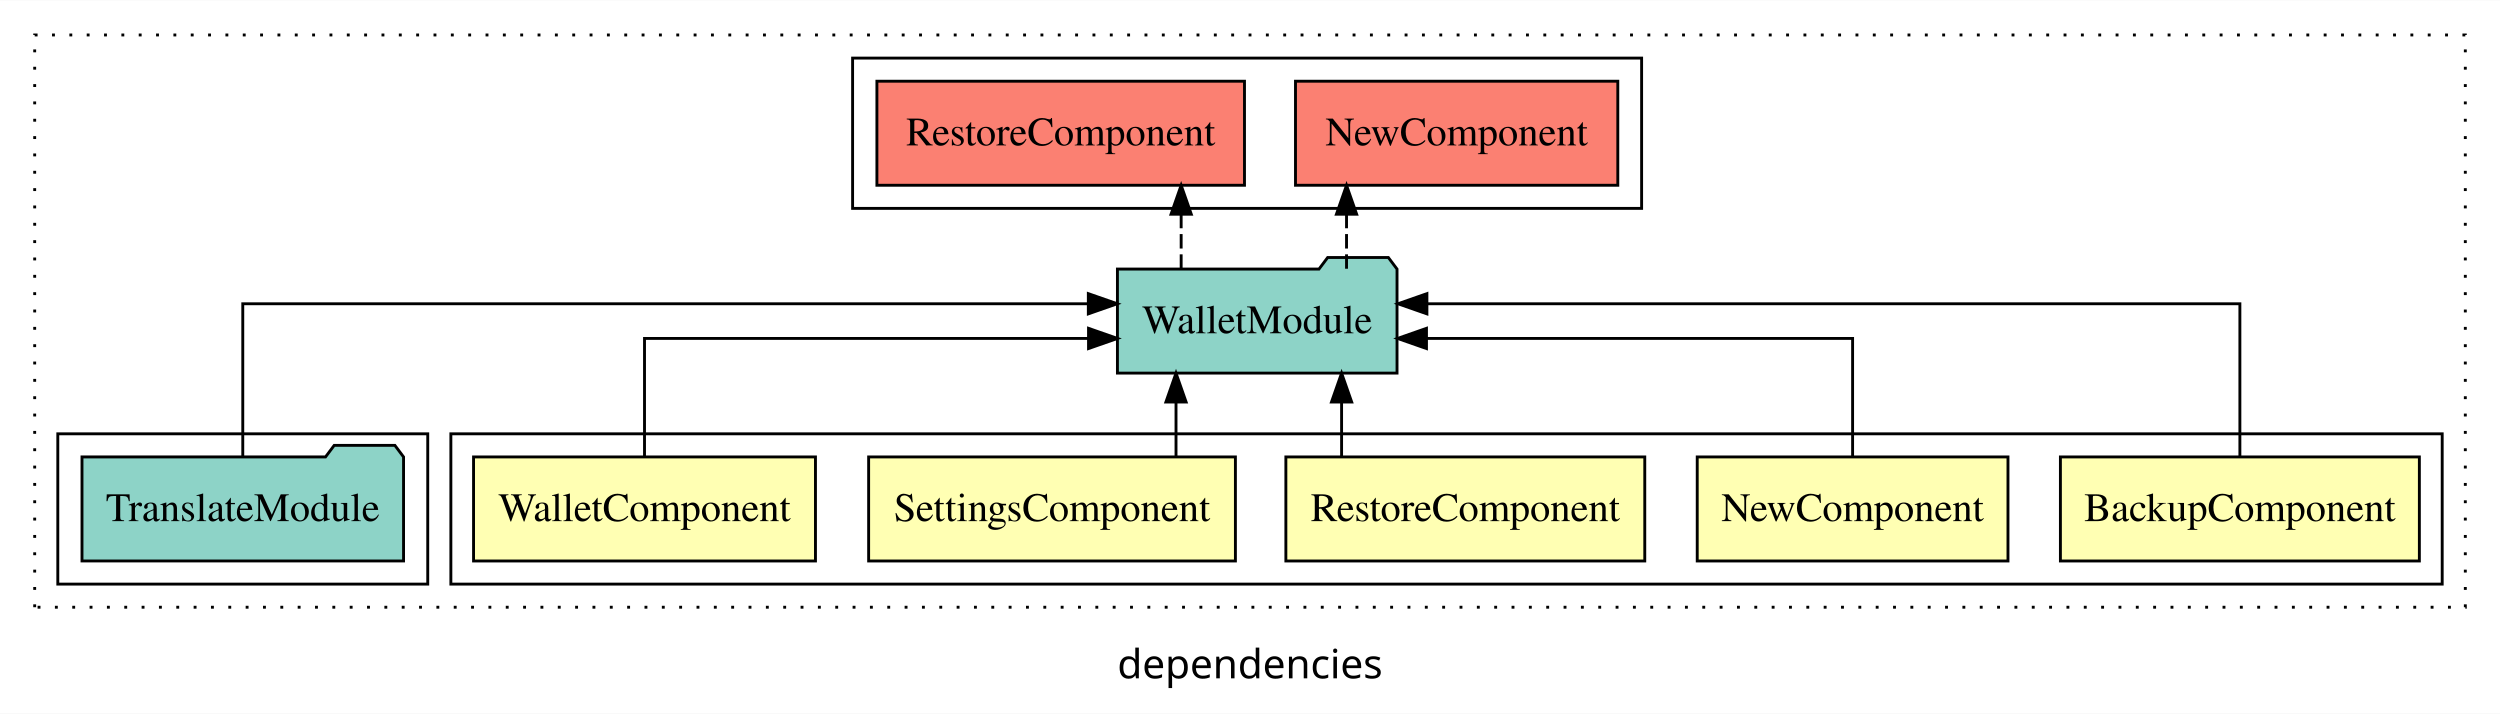
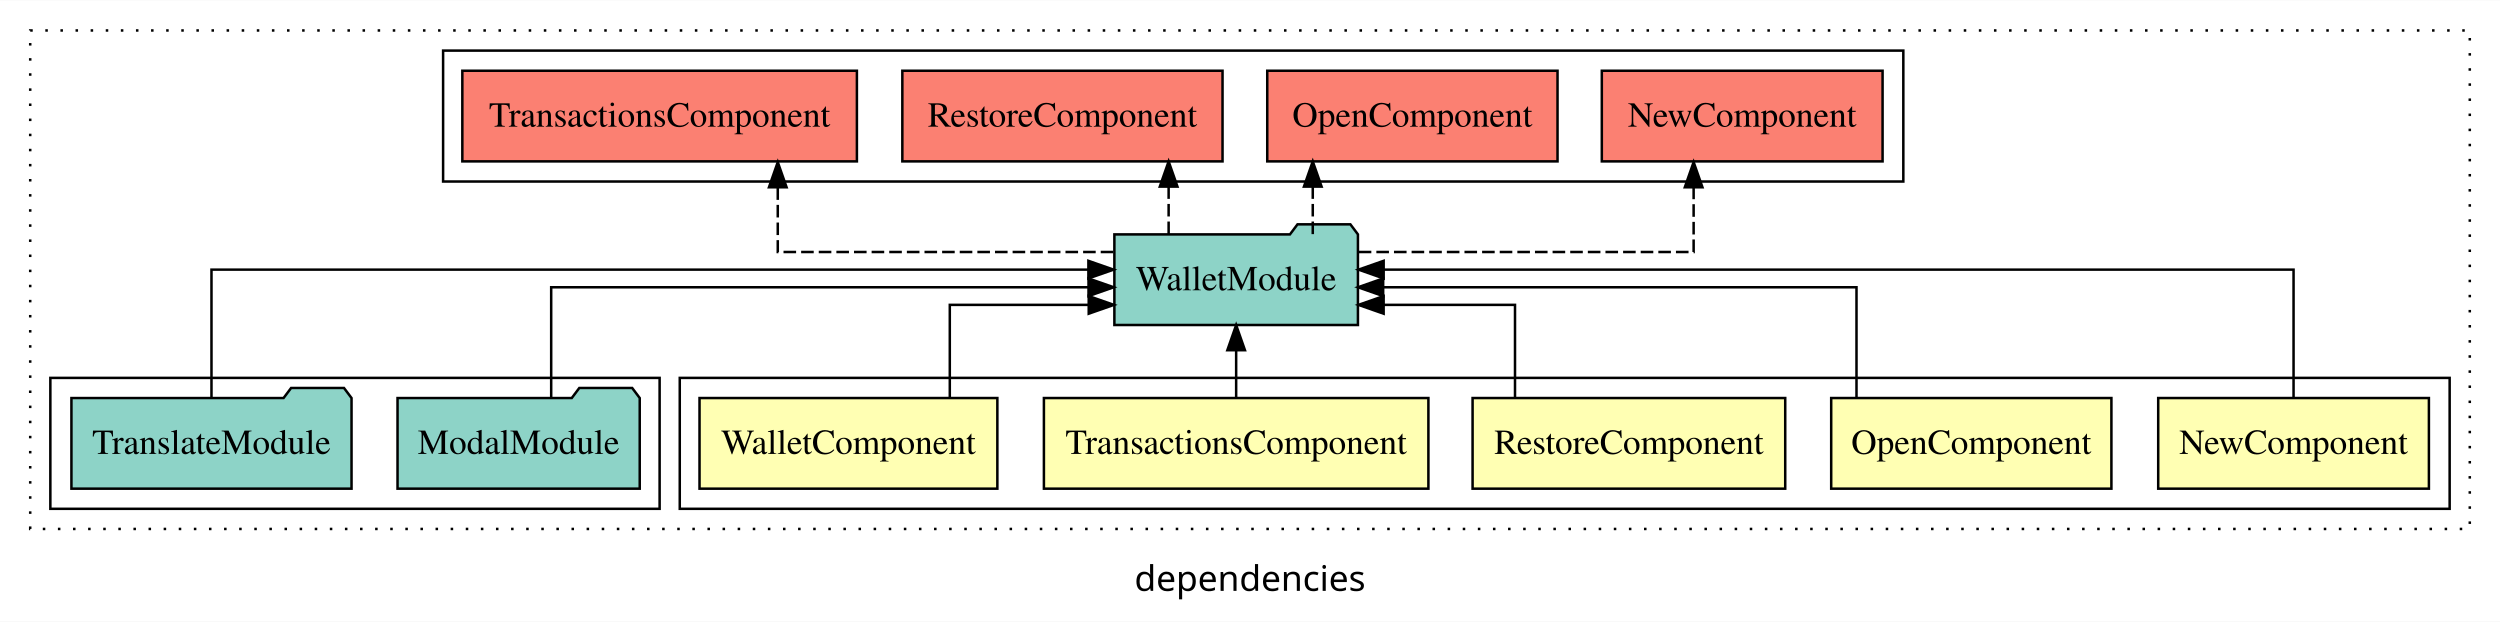
- <svg xmlns="http://www.w3.org/2000/svg" width="865pt" height="247pt" viewBox="0.00 0.00 865.00 246.80">
+ <svg xmlns="http://www.w3.org/2000/svg" width="993pt" height="247pt" viewBox="0.00 0.00 993.00 246.80">
  <g id="graph0" class="graph" transform="scale(1 1) rotate(0) translate(4 242.8)">
-     <polygon fill="white" stroke="transparent" points="-4,4 -4,-242.8 861,-242.8 861,4 -4,4" />
-     <text text-anchor="middle" x="428.5" y="-8.2" font-family="sans-serif" font-size="14.00">dependencies</text>
+     <polygon fill="white" stroke="transparent" points="-4,4 -4,-242.8 989,-242.8 989,4 -4,4" />
+     <text text-anchor="middle" x="492.5" y="-8.2" font-family="sans-serif" font-size="14.00">dependencies</text>
    <g id="clust1" class="cluster">
-       <polygon fill="none" stroke="black" stroke-dasharray="1,5" points="8,-32.8 8,-230.8 849,-230.8 849,-32.8 8,-32.8" />
+       <polygon fill="none" stroke="black" stroke-dasharray="1,5" points="8,-32.8 8,-230.8 977,-230.8 977,-32.8 8,-32.8" />
+     </g>
+     <g id="clust2" class="cluster">
+       <polygon fill="none" stroke="black" points="266,-40.8 266,-92.8 969,-92.8 969,-40.8 266,-40.8" />
    </g>
    <g id="clust9" class="cluster">
-       <polygon fill="none" stroke="black" points="291,-170.8 291,-222.8 564,-222.8 564,-170.8 291,-170.8" />
-     </g>
-     <g id="clust2" class="cluster">
-       <polygon fill="none" stroke="black" points="152,-40.8 152,-92.8 841,-92.8 841,-40.8 152,-40.8" />
+       <polygon fill="none" stroke="black" points="172,-170.8 172,-222.8 752,-222.8 752,-170.8 172,-170.8" />
    </g>
    <g id="clust8" class="cluster">
-       <polygon fill="none" stroke="black" points="16,-40.8 16,-92.8 144,-92.8 144,-40.8 16,-40.8" />
+       <polygon fill="none" stroke="black" points="16,-40.8 16,-92.8 258,-92.8 258,-40.8 16,-40.8" />
    </g>
    <g id="node1" class="node">
-       <polygon fill="#ffffb3" stroke="black" points="833.1,-84.8 708.9,-84.8 708.9,-48.8 833.1,-48.8 833.1,-84.8" />
-       <text text-anchor="middle" x="771" y="-62.6" font-family="Times,serif" font-size="14.00">BackupComponent</text>
+       <polygon fill="#ffffb3" stroke="black" points="960.76,-84.8 853.24,-84.8 853.24,-48.8 960.76,-48.8 960.76,-84.8" />
+       <text text-anchor="middle" x="907" y="-62.6" font-family="Times,serif" font-size="14.00">NewComponent</text>
    </g>
    <g id="node6" class="node">
-       <polygon fill="#8dd3c7" stroke="black" points="479.37,-149.8 476.37,-153.8 455.37,-153.8 452.37,-149.8 382.63,-149.8 382.63,-113.8 479.37,-113.8 479.37,-149.8" />
-       <text text-anchor="middle" x="431" y="-127.6" font-family="Times,serif" font-size="14.00">WalletModule</text>
+       <polygon fill="#8dd3c7" stroke="black" points="535.37,-149.8 532.37,-153.8 511.37,-153.8 508.37,-149.8 438.63,-149.8 438.63,-113.8 535.37,-113.8 535.37,-149.8" />
+       <text text-anchor="middle" x="487" y="-127.6" font-family="Times,serif" font-size="14.00">WalletModule</text>
    </g>
    <g id="edge1" class="edge">
-       <path fill="none" stroke="black" d="M771,-85.08C771,-106.12 771,-137.8 771,-137.8 771,-137.8 489.71,-137.8 489.71,-137.8" />
-       <polygon fill="black" stroke="black" points="489.71,-134.3 479.71,-137.8 489.71,-141.3 489.71,-134.3" />
+       <path fill="none" stroke="black" d="M907,-84.93C907,-105.37 907,-135.8 907,-135.8 907,-135.8 545.59,-135.8 545.59,-135.8" />
+       <polygon fill="black" stroke="black" points="545.59,-132.3 535.59,-135.8 545.59,-139.3 545.59,-132.3" />
    </g>
    <g id="node2" class="node">
-       <polygon fill="#ffffb3" stroke="black" points="690.76,-84.8 583.24,-84.8 583.24,-48.8 690.76,-48.8 690.76,-84.8" />
-       <text text-anchor="middle" x="637" y="-62.6" font-family="Times,serif" font-size="14.00">NewComponent</text>
+       <polygon fill="#ffffb3" stroke="black" points="834.65,-84.8 723.35,-84.8 723.35,-48.8 834.65,-48.8 834.65,-84.8" />
+       <text text-anchor="middle" x="779" y="-62.6" font-family="Times,serif" font-size="14.00">OpenComponent</text>
    </g>
    <g id="edge2" class="edge">
-       <path fill="none" stroke="black" d="M637,-84.82C637,-102.17 637,-125.8 637,-125.8 637,-125.8 489.56,-125.8 489.56,-125.8" />
-       <polygon fill="black" stroke="black" points="489.56,-122.3 479.56,-125.8 489.56,-129.3 489.56,-122.3" />
+       <path fill="none" stroke="black" d="M733.4,-85.07C733.4,-103.36 733.4,-128.8 733.4,-128.8 733.4,-128.8 545.39,-128.8 545.39,-128.8" />
+       <polygon fill="black" stroke="black" points="545.39,-125.3 535.39,-128.8 545.39,-132.3 545.39,-125.3" />
    </g>
    <g id="node3" class="node">
-       <polygon fill="#ffffb3" stroke="black" points="565.09,-84.8 440.91,-84.8 440.91,-48.8 565.09,-48.8 565.09,-84.8" />
-       <text text-anchor="middle" x="503" y="-62.6" font-family="Times,serif" font-size="14.00">RestoreComponent</text>
+       <polygon fill="#ffffb3" stroke="black" points="705.09,-84.8 580.91,-84.8 580.91,-48.8 705.09,-48.8 705.09,-84.8" />
+       <text text-anchor="middle" x="643" y="-62.6" font-family="Times,serif" font-size="14.00">RestoreComponent</text>
    </g>
    <g id="edge3" class="edge">
-       <path fill="none" stroke="black" d="M460.19,-84.91C460.19,-84.91 460.19,-103.79 460.19,-103.79" />
-       <polygon fill="black" stroke="black" points="456.69,-103.79 460.19,-113.79 463.69,-103.79 456.69,-103.79" />
+       <path fill="none" stroke="black" d="M597.76,-84.81C597.76,-100.85 597.76,-121.8 597.76,-121.8 597.76,-121.8 545.58,-121.8 545.58,-121.8" />
+       <polygon fill="black" stroke="black" points="545.58,-118.3 535.58,-121.8 545.58,-125.3 545.58,-118.3" />
    </g>
    <g id="node4" class="node">
-       <polygon fill="#ffffb3" stroke="black" points="423.45,-84.8 296.55,-84.8 296.55,-48.8 423.45,-48.8 423.45,-84.8" />
-       <text text-anchor="middle" x="360" y="-62.6" font-family="Times,serif" font-size="14.00">SettingsComponent</text>
+       <polygon fill="#ffffb3" stroke="black" points="563.36,-84.8 410.64,-84.8 410.64,-48.8 563.36,-48.8 563.36,-84.8" />
+       <text text-anchor="middle" x="487" y="-62.6" font-family="Times,serif" font-size="14.00">TransactionsComponent</text>
    </g>
    <g id="edge4" class="edge">
-       <path fill="none" stroke="black" d="M402.9,-84.91C402.9,-84.91 402.9,-103.79 402.9,-103.79" />
-       <polygon fill="black" stroke="black" points="399.4,-103.79 402.9,-113.79 406.4,-103.79 399.4,-103.79" />
+       <path fill="none" stroke="black" d="M487,-84.91C487,-84.91 487,-103.79 487,-103.79" />
+       <polygon fill="black" stroke="black" points="483.5,-103.79 487,-113.79 490.5,-103.79 483.5,-103.79" />
    </g>
    <g id="node5" class="node">
-       <polygon fill="#ffffb3" stroke="black" points="278.15,-84.8 159.85,-84.8 159.85,-48.8 278.15,-48.8 278.15,-84.8" />
-       <text text-anchor="middle" x="219" y="-62.6" font-family="Times,serif" font-size="14.00">WalletComponent</text>
+       <polygon fill="#ffffb3" stroke="black" points="392.15,-84.8 273.85,-84.8 273.85,-48.8 392.15,-48.8 392.15,-84.8" />
+       <text text-anchor="middle" x="333" y="-62.6" font-family="Times,serif" font-size="14.00">WalletComponent</text>
    </g>
    <g id="edge5" class="edge">
-       <path fill="none" stroke="black" d="M219,-84.82C219,-102.17 219,-125.8 219,-125.8 219,-125.8 372.63,-125.8 372.63,-125.8" />
-       <polygon fill="black" stroke="black" points="372.63,-129.3 382.63,-125.8 372.63,-122.3 372.63,-129.3" />
+       <path fill="none" stroke="black" d="M373.26,-84.81C373.26,-100.85 373.26,-121.8 373.26,-121.8 373.26,-121.8 428.44,-121.8 428.44,-121.8" />
+       <polygon fill="black" stroke="black" points="428.44,-125.3 438.44,-121.8 428.44,-118.3 428.44,-125.3" />
+     </g>
+     <g id="node9" class="node">
+       <polygon fill="#fb8072" stroke="black" points="743.76,-214.8 632.24,-214.8 632.24,-178.8 743.76,-178.8 743.76,-214.8" />
+       <text text-anchor="middle" x="688" y="-192.6" font-family="Times,serif" font-size="14.00">NewComponent </text>
+     </g>
+     <g id="edge8" class="edge">
+       <path fill="none" stroke="black" stroke-dasharray="5,2" d="M535.69,-142.8C589.52,-142.8 668.71,-142.8 668.71,-142.8 668.71,-142.8 668.71,-168.52 668.71,-168.52" />
+       <polygon fill="black" stroke="black" points="665.21,-168.52 668.71,-178.52 672.21,-168.52 665.21,-168.52" />
+     </g>
+     <g id="node10" class="node">
+       <polygon fill="#fb8072" stroke="black" points="614.65,-214.8 499.35,-214.8 499.35,-178.8 614.65,-178.8 614.65,-214.8" />
+       <text text-anchor="middle" x="557" y="-192.6" font-family="Times,serif" font-size="14.00">OpenComponent </text>
+     </g>
+     <g id="edge9" class="edge">
+       <path fill="none" stroke="black" stroke-dasharray="5,2" d="M517.43,-149.91C517.43,-149.91 517.43,-168.79 517.43,-168.79" />
+       <polygon fill="black" stroke="black" points="513.93,-168.79 517.43,-178.79 520.93,-168.79 513.93,-168.79" />
+     </g>
+     <g id="node11" class="node">
+       <polygon fill="#fb8072" stroke="black" points="481.59,-214.8 354.41,-214.8 354.41,-178.8 481.59,-178.8 481.59,-214.8" />
+       <text text-anchor="middle" x="418" y="-192.6" font-family="Times,serif" font-size="14.00">RestoreComponent </text>
+     </g>
+     <g id="edge10" class="edge">
+       <path fill="none" stroke="black" stroke-dasharray="5,2" d="M460.18,-149.91C460.18,-149.91 460.18,-168.79 460.18,-168.79" />
+       <polygon fill="black" stroke="black" points="456.68,-168.79 460.18,-178.79 463.68,-168.79 456.68,-168.79" />
+     </g>
+     <g id="node12" class="node">
+       <polygon fill="#fb8072" stroke="black" points="336.36,-214.8 179.64,-214.8 179.64,-178.8 336.36,-178.8 336.36,-214.8" />
+       <text text-anchor="middle" x="258" y="-192.6" font-family="Times,serif" font-size="14.00">TransactionsComponent </text>
+     </g>
+     <g id="edge11" class="edge">
+       <path fill="none" stroke="black" stroke-dasharray="5,2" d="M438.21,-142.8C384.28,-142.8 304.93,-142.8 304.93,-142.8 304.93,-142.8 304.93,-168.52 304.93,-168.52" />
+       <polygon fill="black" stroke="black" points="301.43,-168.52 304.93,-178.52 308.43,-168.52 301.43,-168.52" />
+     </g>
+     <g id="node7" class="node">
+       <polygon fill="#8dd3c7" stroke="black" points="250.1,-84.8 247.1,-88.8 226.1,-88.8 223.1,-84.8 153.9,-84.8 153.9,-48.8 250.1,-48.8 250.1,-84.8" />
+       <text text-anchor="middle" x="202" y="-62.6" font-family="Times,serif" font-size="14.00">ModalModule</text>
+     </g>
+     <g id="edge6" class="edge">
+       <path fill="none" stroke="black" d="M214.93,-85.07C214.93,-103.36 214.93,-128.8 214.93,-128.8 214.93,-128.8 428.36,-128.8 428.36,-128.8" />
+       <polygon fill="black" stroke="black" points="428.36,-132.3 438.36,-128.8 428.36,-125.3 428.36,-132.3" />
    </g>
    <g id="node8" class="node">
-       <polygon fill="#fb8072" stroke="black" points="555.76,-214.8 444.24,-214.8 444.24,-178.8 555.76,-178.8 555.76,-214.8" />
-       <text text-anchor="middle" x="500" y="-192.6" font-family="Times,serif" font-size="14.00">NewComponent </text>
-     </g>
-     <g id="edge7" class="edge">
-       <path fill="none" stroke="black" stroke-dasharray="5,2" d="M461.9,-149.91C461.9,-149.91 461.9,-168.79 461.9,-168.79" />
-       <polygon fill="black" stroke="black" points="458.4,-168.79 461.9,-178.79 465.4,-168.79 458.4,-168.79" />
-     </g>
-     <g id="node9" class="node">
-       <polygon fill="#fb8072" stroke="black" points="426.59,-214.8 299.41,-214.8 299.41,-178.8 426.59,-178.8 426.59,-214.8" />
-       <text text-anchor="middle" x="363" y="-192.6" font-family="Times,serif" font-size="14.00">RestoreComponent </text>
-     </g>
-     <g id="edge8" class="edge">
-       <path fill="none" stroke="black" stroke-dasharray="5,2" d="M404.68,-149.91C404.68,-149.91 404.68,-168.79 404.68,-168.79" />
-       <polygon fill="black" stroke="black" points="401.18,-168.79 404.68,-178.79 408.18,-168.79 401.18,-168.79" />
-     </g>
-     <g id="node7" class="node">
      <polygon fill="#8dd3c7" stroke="black" points="135.63,-84.8 132.63,-88.8 111.63,-88.8 108.63,-84.8 24.37,-84.8 24.37,-48.8 135.63,-48.8 135.63,-84.8" />
      <text text-anchor="middle" x="80" y="-62.6" font-family="Times,serif" font-size="14.00">TranslateModule</text>
    </g>
-     <g id="edge6" class="edge">
-       <path fill="none" stroke="black" d="M80,-85.08C80,-106.12 80,-137.8 80,-137.8 80,-137.8 372.56,-137.8 372.56,-137.8" />
-       <polygon fill="black" stroke="black" points="372.56,-141.3 382.56,-137.8 372.56,-134.3 372.56,-141.3" />
+     <g id="edge7" class="edge">
+       <path fill="none" stroke="black" d="M80,-84.93C80,-105.37 80,-135.8 80,-135.8 80,-135.8 428.31,-135.8 428.31,-135.8" />
+       <polygon fill="black" stroke="black" points="428.31,-139.3 438.31,-135.8 428.31,-132.3 428.31,-139.3" />
    </g>
  </g>
</svg>
